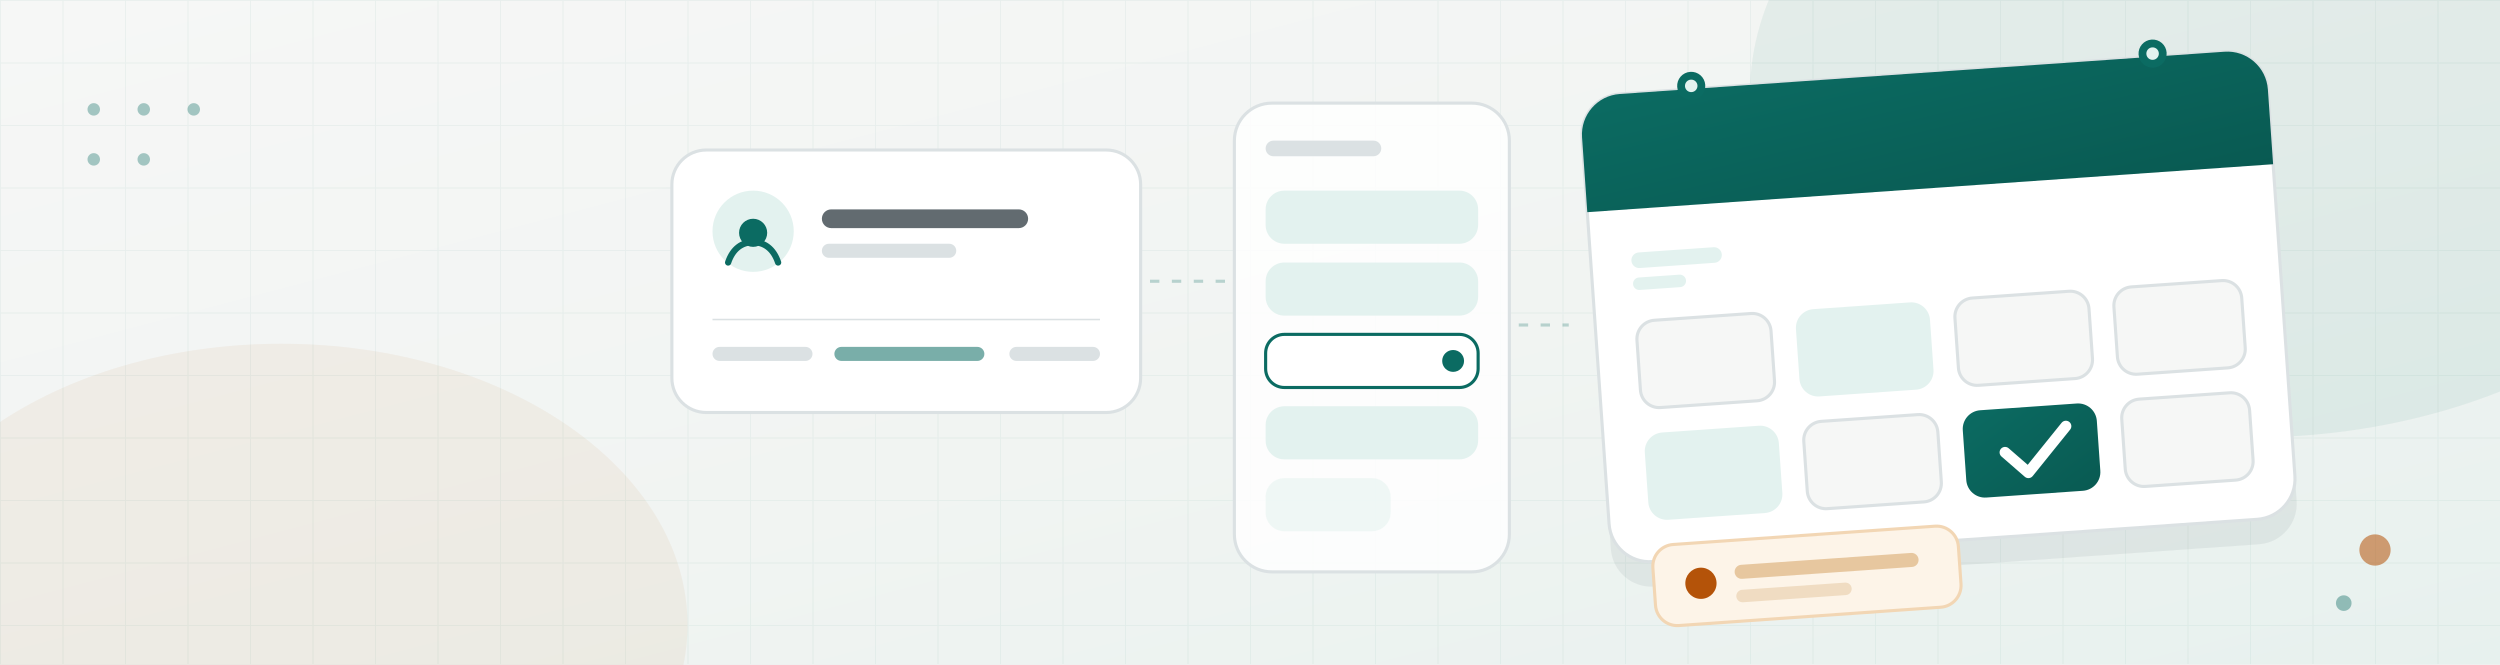
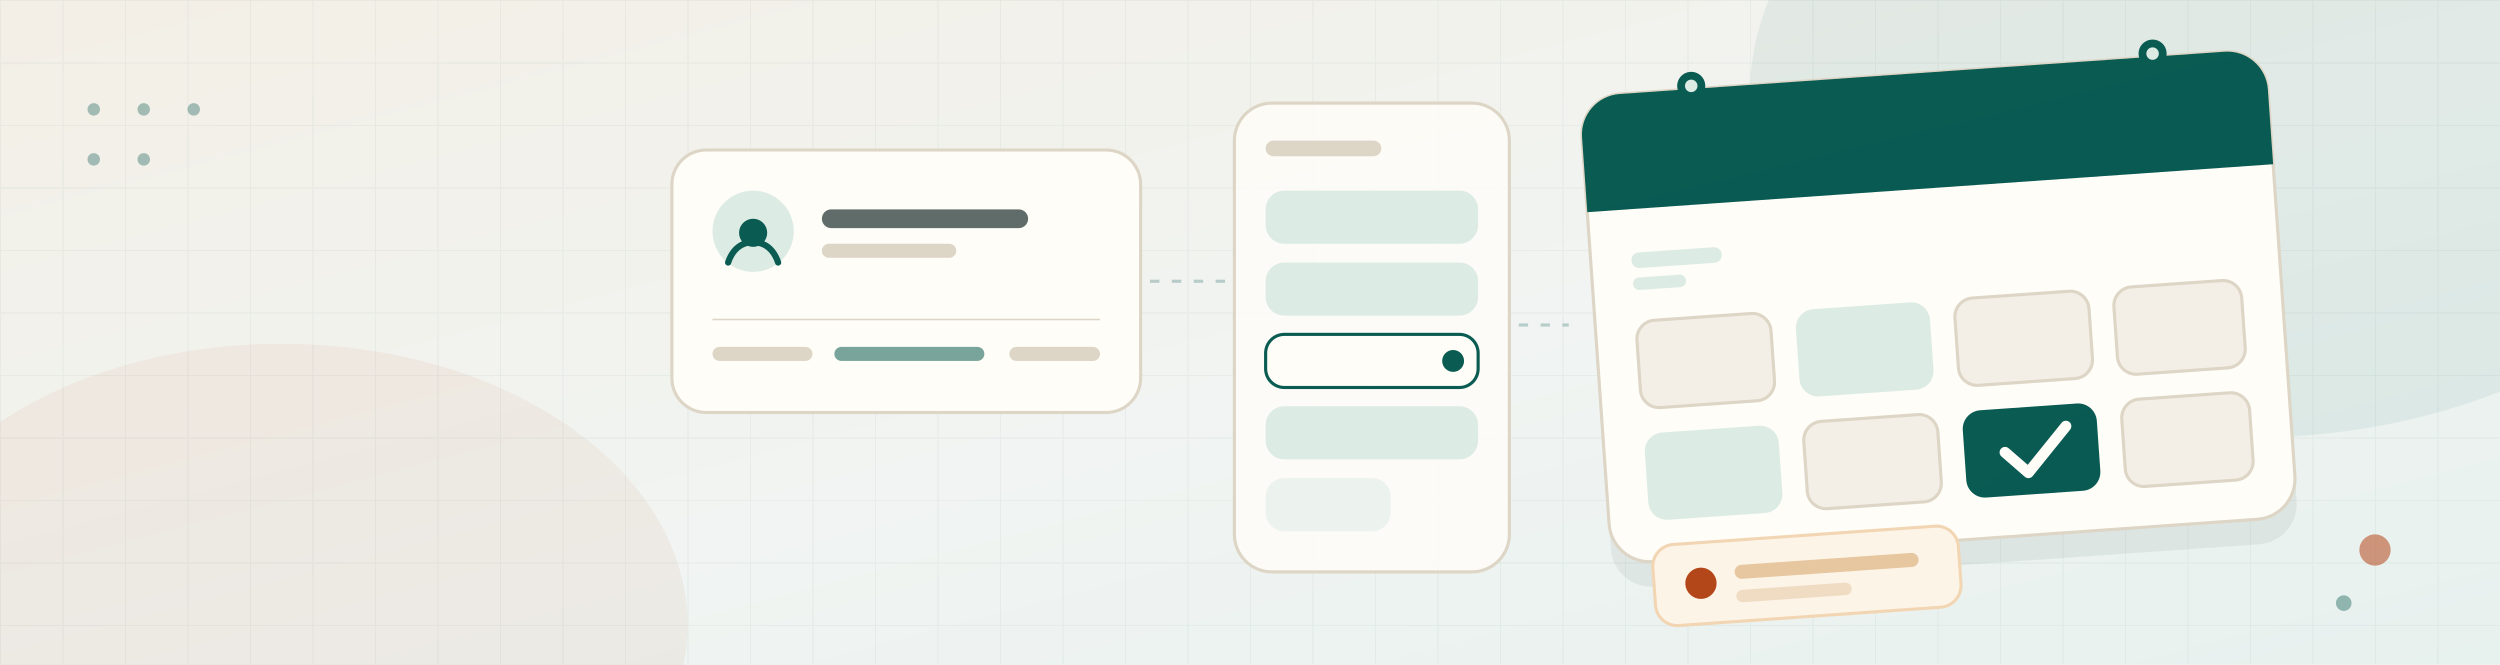
<svg xmlns="http://www.w3.org/2000/svg" viewBox="0 0 1600 425" width="1600" height="425" role="img" aria-label="نوبت — نوبت‌دهی مطب">
  <defs>
    <linearGradient id="paper" x1="0" y1="0" x2="1" y2="1">
-       <stop offset="0" stop-color="#F6F7F6" />
+       <stop offset="0" stop-color="#F3EFE6" />
      <stop offset="0.55" stop-color="#F1F4F2" />
      <stop offset="1" stop-color="#E7F1EE" />
    </linearGradient>
    <linearGradient id="brand" x1="0" y1="0" x2="1" y2="1">
-       <stop offset="0" stop-color="#0B6B62" />
+       <stop offset="0" stop-color="#0A5B51" />
      <stop offset="1" stop-color="#095A52" />
    </linearGradient>
    <pattern id="grid" width="40" height="40" patternUnits="userSpaceOnUse">
-       <path d="M40 0H0v40" fill="none" stroke="#0B6B62" stroke-opacity="0.06" stroke-width="1" />
+       <path d="M40 0H0v40" fill="none" stroke="#0A5B51" stroke-opacity="0.06" stroke-width="1" />
    </pattern>
  </defs>
  <rect width="1600" height="425" fill="url(#paper)" />
  <rect width="1600" height="425" fill="url(#grid)" />
-   <ellipse cx="1440" cy="60" rx="320" ry="220" fill="#0B6B62" fill-opacity="0.07" />
-   <ellipse cx="180" cy="400" rx="260" ry="180" fill="#B45309" fill-opacity="0.06" />
+   <ellipse cx="1440" cy="60" rx="320" ry="220" fill="#0A5B51" fill-opacity="0.07" />
+   <ellipse cx="180" cy="400" rx="260" ry="180" fill="#B4471A" fill-opacity="0.06" />
  <g transform="translate(1010 52) rotate(-4)">
-     <rect x="0" y="26" width="440" height="300" rx="26" fill="#0F1D24" fill-opacity="0.06" />
-     <rect x="0" y="10" width="440" height="300" rx="26" fill="#FFFFFF" stroke="#DBE1E3" stroke-width="2" />
+     <rect x="0" y="26" width="440" height="300" rx="26" fill="#0B1F1C" fill-opacity="0.06" />
+     <rect x="0" y="10" width="440" height="300" rx="26" fill="#FFFDF8" stroke="#DDD5C5" stroke-width="2" />
    <path d="M26 10h388a26 26 0 0 1 26 26v48H0V36a26 26 0 0 1 26-26z" fill="url(#brand)" />
-     <circle cx="72" cy="8" r="9" fill="#0B6B62" />
-     <circle cx="368" cy="8" r="9" fill="#0B6B62" />
-     <circle cx="72" cy="8" r="4" fill="#E3F2EF" />
-     <circle cx="368" cy="8" r="4" fill="#E3F2EF" />
-     <rect x="26" y="112" width="58" height="10" rx="5" fill="#E3F2EF" />
-     <rect x="26" y="128" width="34" height="8" rx="4" fill="#E3F2EF" />
+     <circle cx="72" cy="8" r="9" fill="#0A5B51" />
+     <circle cx="368" cy="8" r="9" fill="#0A5B51" />
+     <circle cx="72" cy="8" r="4" fill="#DCEBE4" />
+     <circle cx="368" cy="8" r="4" fill="#DCEBE4" />
+     <rect x="26" y="112" width="58" height="10" rx="5" fill="#DCEBE4" />
+     <rect x="26" y="128" width="34" height="8" rx="4" fill="#DCEBE4" />
    <g>
-       <rect x="26" y="156" width="86" height="56" rx="12" fill="#F6F7F6" stroke="#DBE1E3" stroke-width="2" />
-       <rect x="128" y="156" width="86" height="56" rx="12" fill="#E3F2EF" />
-       <rect x="230" y="156" width="86" height="56" rx="12" fill="#F6F7F6" stroke="#DBE1E3" stroke-width="2" />
-       <rect x="332" y="156" width="82" height="56" rx="12" fill="#F6F7F6" stroke="#DBE1E3" stroke-width="2" />
-       <rect x="26" y="228" width="86" height="56" rx="12" fill="#E3F2EF" />
-       <rect x="128" y="228" width="86" height="56" rx="12" fill="#F6F7F6" stroke="#DBE1E3" stroke-width="2" />
+       <rect x="26" y="156" width="86" height="56" rx="12" fill="#F3EFE6" stroke="#DDD5C5" stroke-width="2" />
+       <rect x="128" y="156" width="86" height="56" rx="12" fill="#DCEBE4" />
+       <rect x="230" y="156" width="86" height="56" rx="12" fill="#F3EFE6" stroke="#DDD5C5" stroke-width="2" />
+       <rect x="332" y="156" width="82" height="56" rx="12" fill="#F3EFE6" stroke="#DDD5C5" stroke-width="2" />
+       <rect x="26" y="228" width="86" height="56" rx="12" fill="#DCEBE4" />
+       <rect x="128" y="228" width="86" height="56" rx="12" fill="#F3EFE6" stroke="#DDD5C5" stroke-width="2" />
      <rect x="230" y="228" width="86" height="56" rx="12" fill="url(#brand)" />
-       <rect x="332" y="228" width="82" height="56" rx="12" fill="#F6F7F6" stroke="#DBE1E3" stroke-width="2" />
-       <rect x="26" y="300" width="86" height="0" rx="12" fill="#F6F7F6" />
+       <rect x="332" y="228" width="82" height="56" rx="12" fill="#F3EFE6" stroke="#DDD5C5" stroke-width="2" />
+       <rect x="26" y="300" width="86" height="0" rx="12" fill="#F3EFE6" />
    </g>
-     <path d="M256 256l14 14 26-28" fill="none" stroke="#FFFFFF" stroke-width="7" stroke-linecap="round" stroke-linejoin="round" />
+     <path d="M256 256l14 14 26-28" fill="none" stroke="#FFFDF8" stroke-width="7" stroke-linecap="round" stroke-linejoin="round" />
    <rect x="26" y="300" width="196" height="52" rx="14" fill="#FDF4E8" stroke="#F2D6B4" stroke-width="2" />
-     <circle cx="56" cy="326" r="10" fill="#B45309" />
+     <circle cx="56" cy="326" r="10" fill="#B4471A" />
    <rect x="78" y="316" width="118" height="9" rx="4.5" fill="#E7C79F" />
    <rect x="78" y="332" width="74" height="8" rx="4" fill="#F0DCC2" />
  </g>
  <g transform="translate(790 66)">
-     <rect x="0" y="0" width="176" height="300" rx="24" fill="#FFFFFF" fill-opacity="0.85" stroke="#DBE1E3" stroke-width="2" />
-     <rect x="20" y="24" width="74" height="10" rx="5" fill="#DBE1E3" />
-     <rect x="20" y="56" width="136" height="34" rx="12" fill="#E3F2EF" />
-     <rect x="20" y="102" width="136" height="34" rx="12" fill="#E3F2EF" />
-     <rect x="20" y="148" width="136" height="34" rx="12" fill="#FFFFFF" stroke="#0B6B62" stroke-width="2" />
-     <rect x="20" y="194" width="136" height="34" rx="12" fill="#E3F2EF" />
-     <rect x="20" y="240" width="80" height="34" rx="12" fill="#E3F2EF" fill-opacity="0.5" />
-     <circle cx="140" cy="165" r="7" fill="#0B6B62" />
+     <rect x="0" y="0" width="176" height="300" rx="24" fill="#FFFDF8" fill-opacity="0.85" stroke="#DDD5C5" stroke-width="2" />
+     <rect x="20" y="24" width="74" height="10" rx="5" fill="#DDD5C5" />
+     <rect x="20" y="56" width="136" height="34" rx="12" fill="#DCEBE4" />
+     <rect x="20" y="102" width="136" height="34" rx="12" fill="#DCEBE4" />
+     <rect x="20" y="148" width="136" height="34" rx="12" fill="#FFFDF8" stroke="#0A5B51" stroke-width="2" />
+     <rect x="20" y="194" width="136" height="34" rx="12" fill="#DCEBE4" />
+     <rect x="20" y="240" width="80" height="34" rx="12" fill="#DCEBE4" fill-opacity="0.5" />
+     <circle cx="140" cy="165" r="7" fill="#0A5B51" />
  </g>
  <g transform="translate(430 96)">
-     <rect x="0" y="0" width="300" height="168" rx="22" fill="#FFFFFF" stroke="#DBE1E3" stroke-width="2" />
-     <circle cx="52" cy="52" r="26" fill="#E3F2EF" />
-     <path d="M52 44a9 9 0 1 1 0 18 9 9 0 0 1 0-18z" fill="#0B6B62" />
-     <path d="M36 72c3-9 9-13 16-13s13 4 16 13" fill="none" stroke="#0B6B62" stroke-width="4" stroke-linecap="round" />
-     <rect x="96" y="38" width="132" height="12" rx="6" fill="#0F1D24" fill-opacity="0.65" />
-     <rect x="96" y="60" width="86" height="9" rx="4.5" fill="#DBE1E3" />
-     <rect x="26" y="108" width="248" height="1" fill="#DBE1E3" />
-     <rect x="26" y="126" width="64" height="9" rx="4.5" fill="#DBE1E3" />
-     <rect x="104" y="126" width="96" height="9" rx="4.5" fill="#0B6B62" fill-opacity="0.55" />
-     <rect x="216" y="126" width="58" height="9" rx="4.5" fill="#DBE1E3" />
+     <rect x="0" y="0" width="300" height="168" rx="22" fill="#FFFDF8" stroke="#DDD5C5" stroke-width="2" />
+     <circle cx="52" cy="52" r="26" fill="#DCEBE4" />
+     <path d="M52 44a9 9 0 1 1 0 18 9 9 0 0 1 0-18z" fill="#0A5B51" />
+     <path d="M36 72c3-9 9-13 16-13s13 4 16 13" fill="none" stroke="#0A5B51" stroke-width="4" stroke-linecap="round" />
+     <rect x="96" y="38" width="132" height="12" rx="6" fill="#0B1F1C" fill-opacity="0.65" />
+     <rect x="96" y="60" width="86" height="9" rx="4.5" fill="#DDD5C5" />
+     <rect x="26" y="108" width="248" height="1" fill="#DDD5C5" />
+     <rect x="26" y="126" width="64" height="9" rx="4.5" fill="#DDD5C5" />
+     <rect x="104" y="126" width="96" height="9" rx="4.5" fill="#0A5B51" fill-opacity="0.55" />
+     <rect x="216" y="126" width="58" height="9" rx="4.5" fill="#DDD5C5" />
  </g>
-   <g stroke="#0B6B62" stroke-opacity="0.25" stroke-width="2" stroke-dasharray="6 8" fill="none">
+   <g stroke="#0A5B51" stroke-opacity="0.25" stroke-width="2" stroke-dasharray="6 8" fill="none">
    <path d="M736 180h48" />
    <path d="M972 208h32" />
  </g>
-   <g fill="#0B6B62" fill-opacity="0.35">
+   <g fill="#0A5B51" fill-opacity="0.35">
    <circle cx="60" cy="70" r="4" />
    <circle cx="92" cy="70" r="4" />
    <circle cx="124" cy="70" r="4" />
    <circle cx="60" cy="102" r="4" />
    <circle cx="92" cy="102" r="4" />
  </g>
-   <circle cx="1520" cy="352" r="10" fill="#B45309" fill-opacity="0.55" />
-   <circle cx="1500" cy="386" r="5" fill="#0B6B62" fill-opacity="0.4" />
+   <circle cx="1520" cy="352" r="10" fill="#B4471A" fill-opacity="0.55" />
+   <circle cx="1500" cy="386" r="5" fill="#0A5B51" fill-opacity="0.4" />
</svg>
